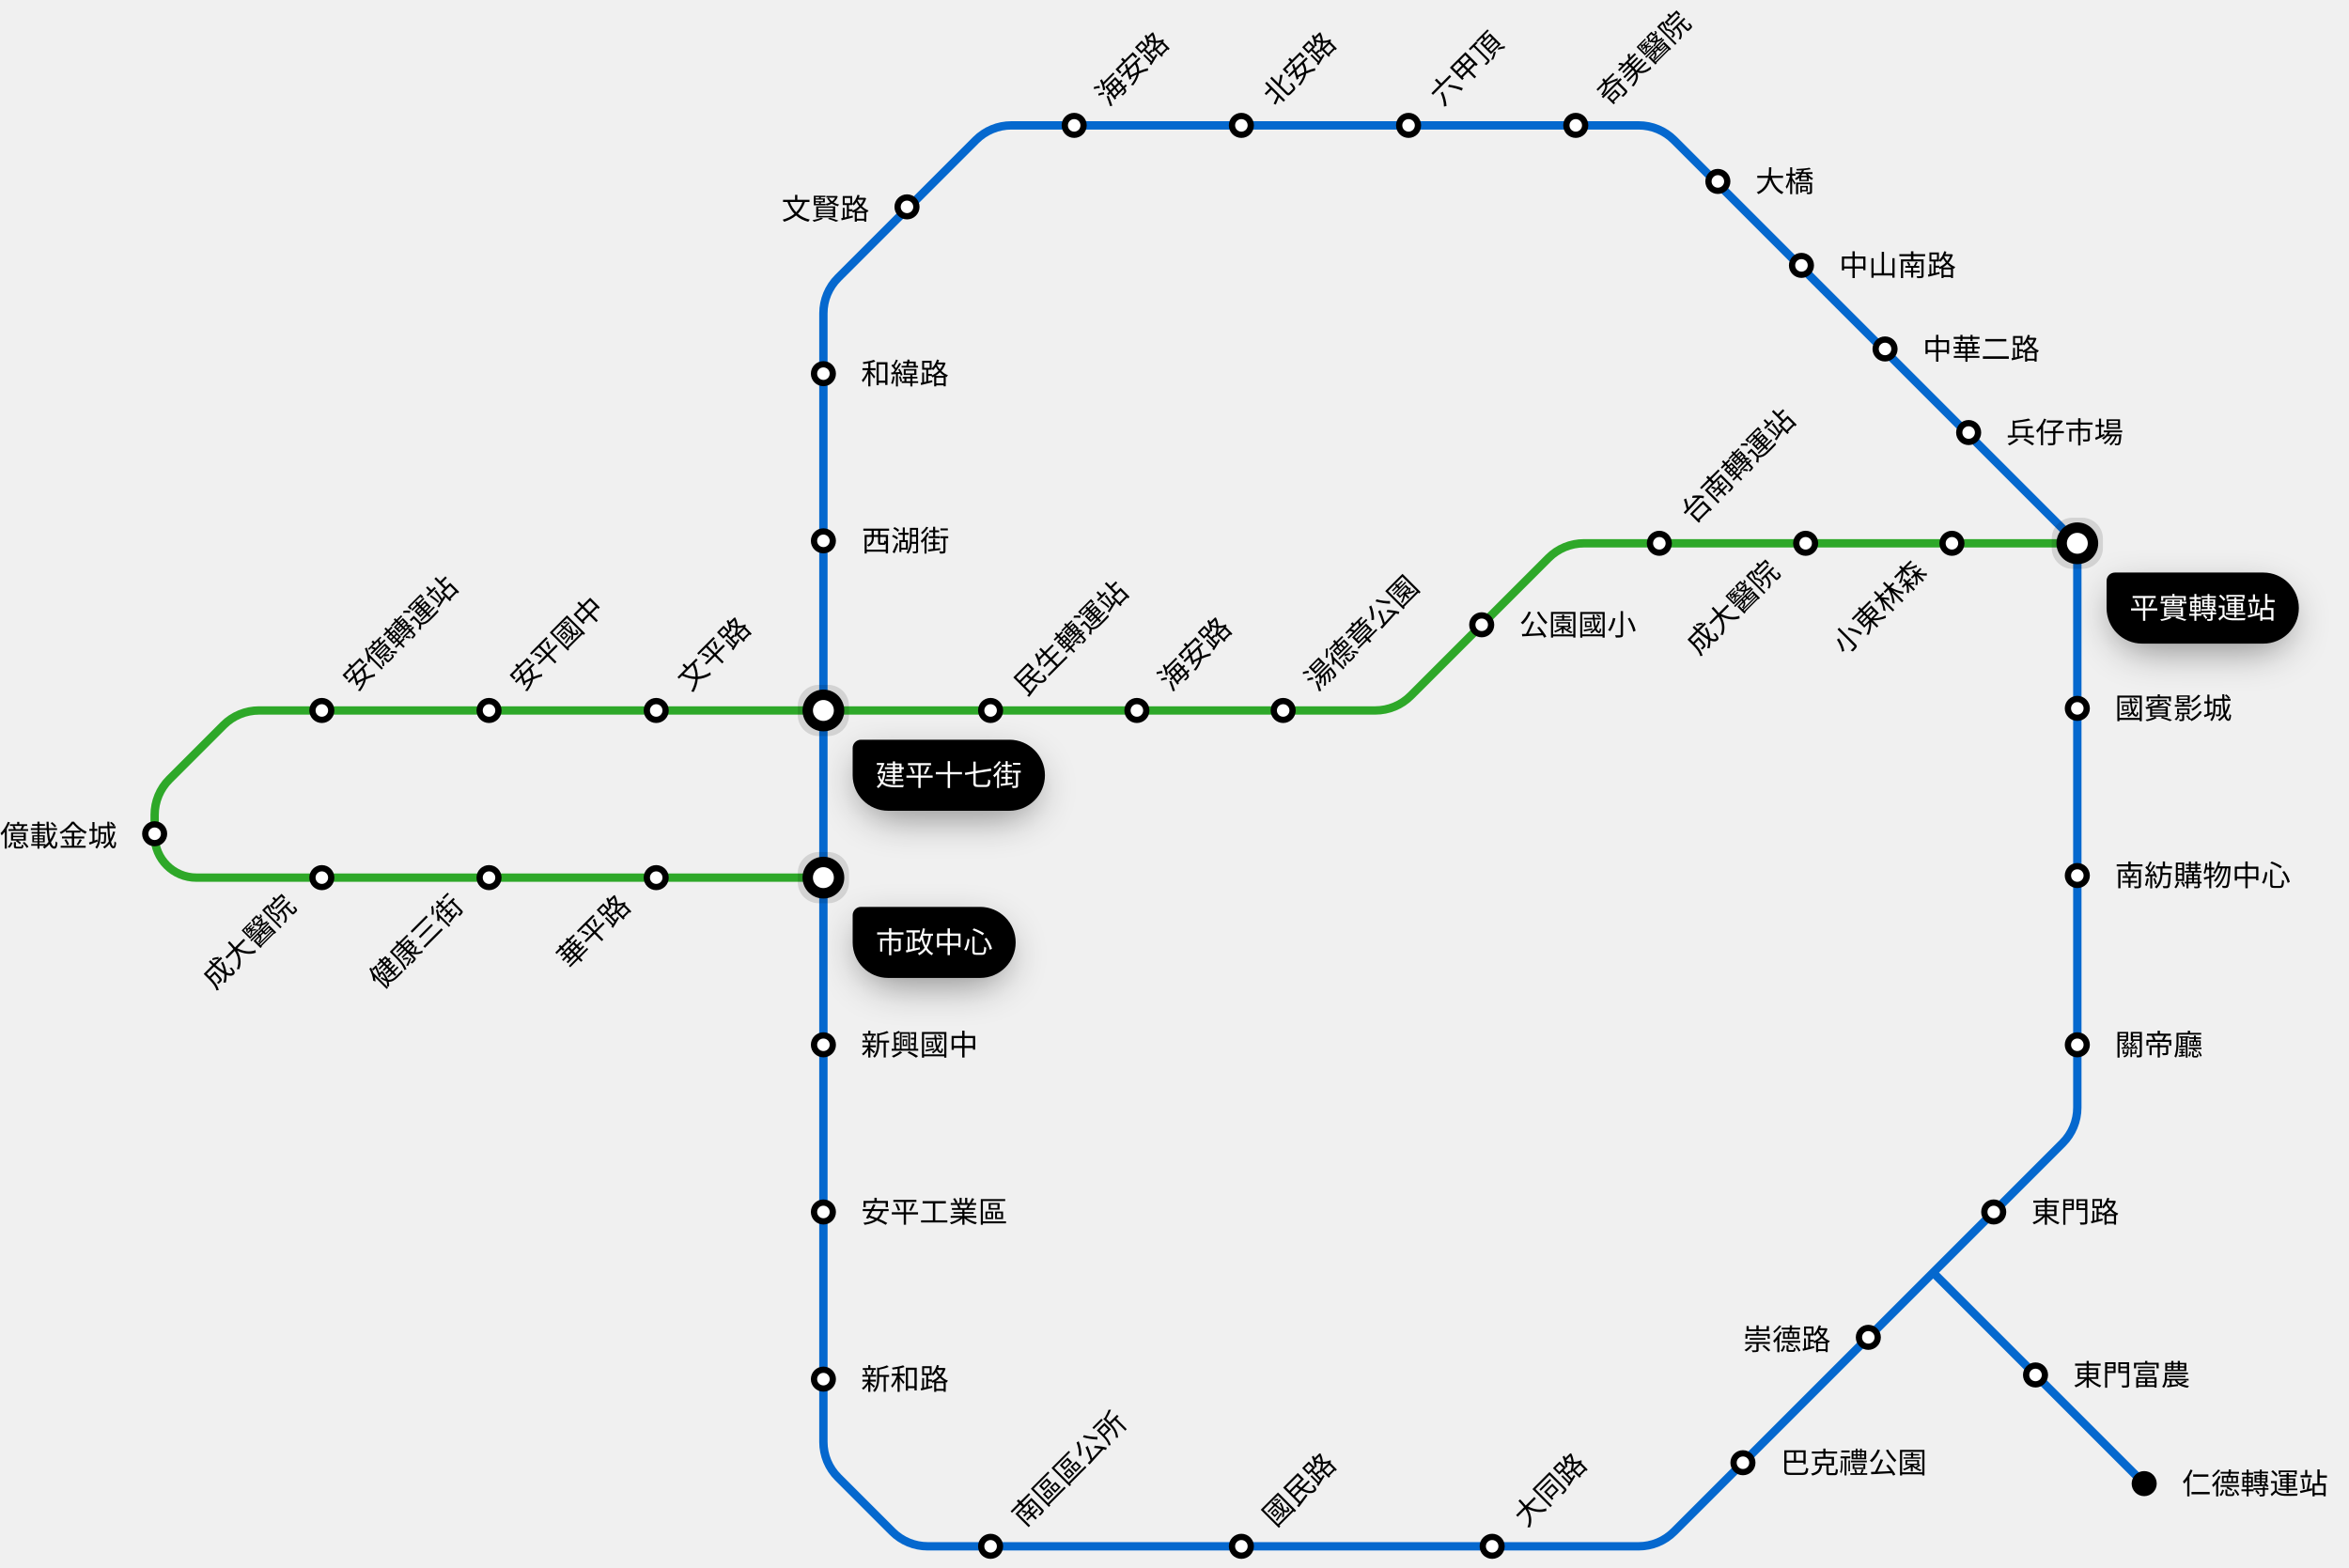
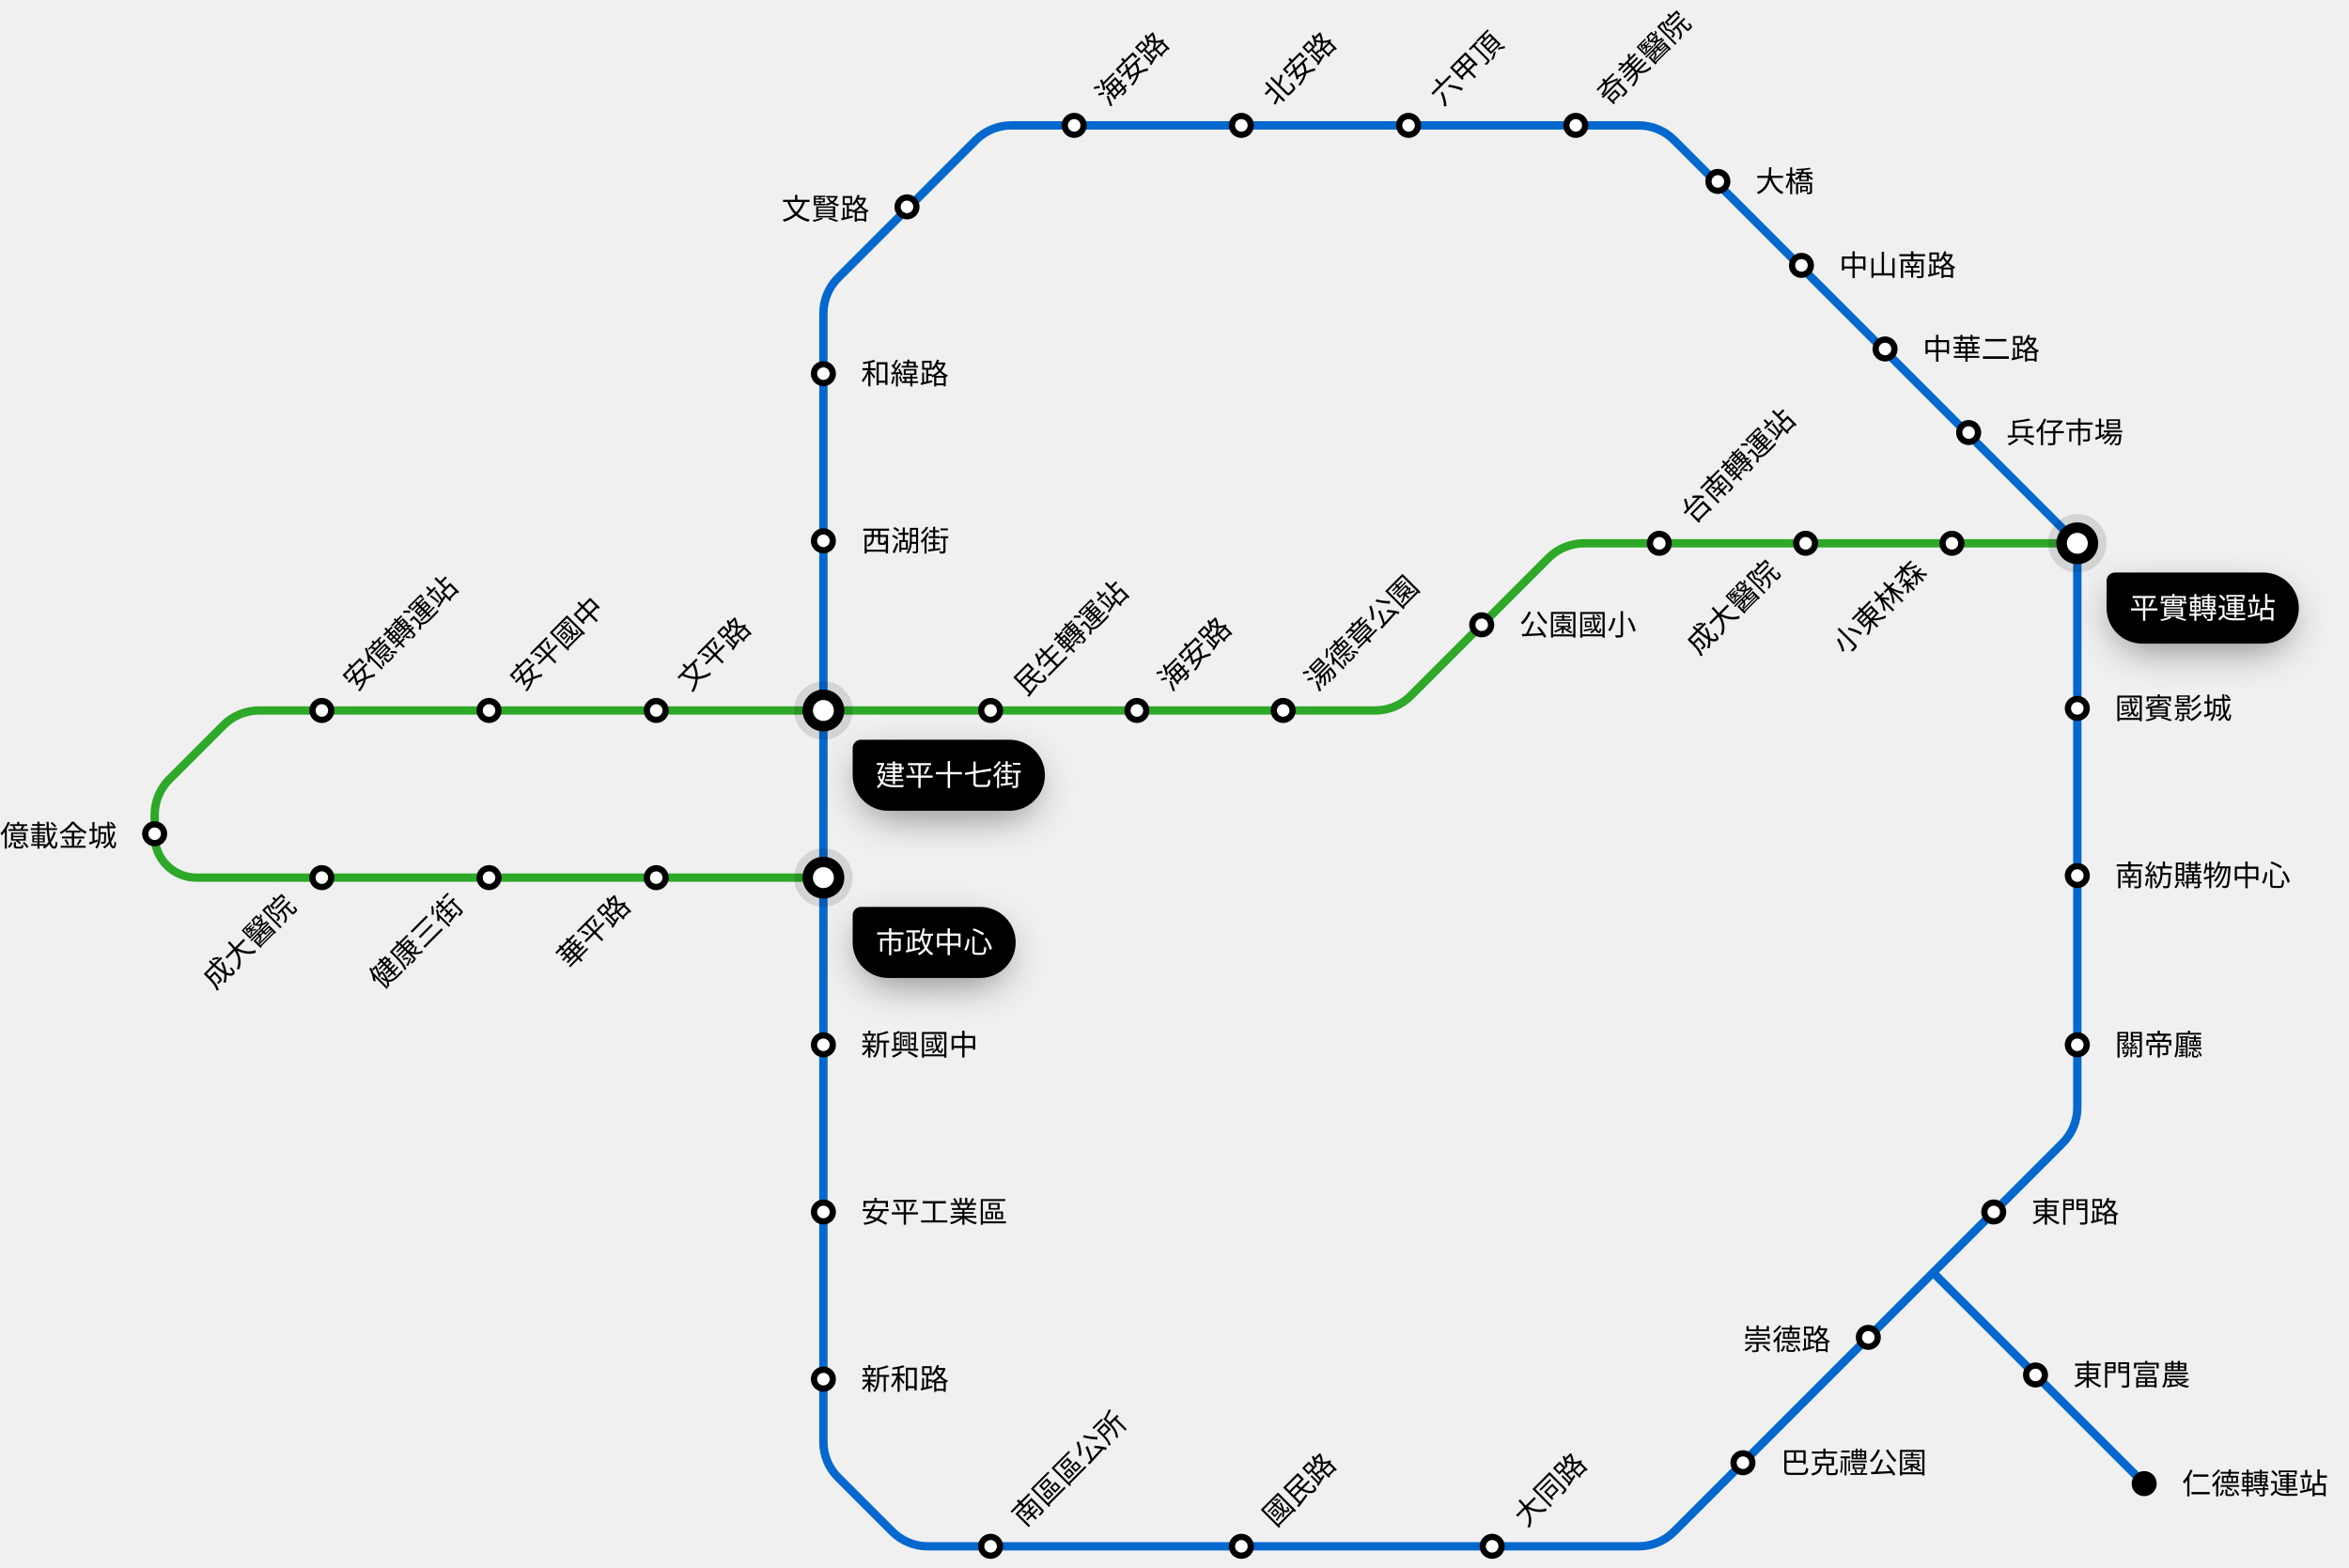
<svg xmlns="http://www.w3.org/2000/svg" xmlns:xlink="http://www.w3.org/1999/xlink" width="562px" height="375px" viewBox="0 0 562 375" version="1.1">
  <defs>
-     <circle id="path-1" cx="7" cy="7" r="5" />
-     <filter x="-30.0%" y="-30.0%" width="160.0%" height="160.0%" filterUnits="objectBoundingBox" id="filter-2">
-       <feMorphology radius="1" operator="dilate" in="SourceAlpha" result="shadowSpreadOuter1" />
-       <feOffset dx="0" dy="0" in="shadowSpreadOuter1" result="shadowOffsetOuter1" />
-       <feComposite in="shadowOffsetOuter1" in2="SourceAlpha" operator="out" result="shadowOffsetOuter1" />
-       <feColorMatrix values="0 0 0 0 0   0 0 0 0 0   0 0 0 0 0  0 0 0 0.123 0" type="matrix" in="shadowOffsetOuter1" />
-     </filter>
-     <path d="M2,0 L30.5,0 C35.194,-8.62351033e-16 39,3.806 39,8.5 C39,13.194 35.194,17 30.5,17 L8.5,17 C3.806,17 5.74900688e-16,13.194 0,8.5 L0,2 C-1.3527075e-16,0.895 0.895,2.02906125e-16 2,0 Z" id="path-3" />
-     <filter x="-26.9%" y="-44.1%" width="153.8%" height="223.5%" filterUnits="objectBoundingBox" id="filter-4">
+     <path d="M2,0 L30.5,0 C35.194,-8.62351033e-16 39,3.806 39,8.5 C39,13.194 35.194,17 30.5,17 L8.5,17 C3.806,17 5.74900688e-16,13.194 0,8.5 L0,2 C-1.3527075e-16,0.895 0.895,2.02906125e-16 2,0 Z" id="path-1" />
+     <filter x="-26.9%" y="-44.1%" width="153.8%" height="223.5%" filterUnits="objectBoundingBox" id="filter-2">
      <feMorphology radius="1.5" operator="erode" in="SourceAlpha" result="shadowSpreadOuter1" />
      <feOffset dx="0" dy="3" in="shadowSpreadOuter1" result="shadowOffsetOuter1" />
      <feGaussianBlur stdDeviation="4.5" in="shadowOffsetOuter1" result="shadowBlurOuter1" />
      <feColorMatrix values="0 0 0 0 0   0 0 0 0 0   0 0 0 0 0  0 0 0 0.432 0" type="matrix" in="shadowBlurOuter1" />
    </filter>
-     <circle id="path-5" cx="7" cy="7" r="5" />
-     <filter x="-30.0%" y="-30.0%" width="160.0%" height="160.0%" filterUnits="objectBoundingBox" id="filter-6">
-       <feMorphology radius="1" operator="dilate" in="SourceAlpha" result="shadowSpreadOuter1" />
-       <feOffset dx="0" dy="0" in="shadowSpreadOuter1" result="shadowOffsetOuter1" />
-       <feComposite in="shadowOffsetOuter1" in2="SourceAlpha" operator="out" result="shadowOffsetOuter1" />
-       <feColorMatrix values="0 0 0 0 0   0 0 0 0 0   0 0 0 0 0  0 0 0 0.123 0" type="matrix" in="shadowOffsetOuter1" />
-     </filter>
-     <path d="M2,0 L37.5,0 C42.194,2.07359346e-15 46,3.806 46,8.5 C46,13.194 42.194,17 37.5,17 L8.5,17 C3.806,17 5.74900688e-16,13.194 0,8.5 L0,2 C-1.3527075e-16,0.895 0.895,2.02906125e-16 2,0 Z" id="path-7" />
-     <filter x="-22.8%" y="-44.1%" width="145.7%" height="223.5%" filterUnits="objectBoundingBox" id="filter-8">
+     <path d="M2,0 L37.5,0 C42.194,2.07359346e-15 46,3.806 46,8.5 C46,13.194 42.194,17 37.5,17 L8.5,17 C3.806,17 5.74900688e-16,13.194 0,8.5 L0,2 C-1.3527075e-16,0.895 0.895,2.02906125e-16 2,0 Z" id="path-3" />
+     <filter x="-22.8%" y="-44.1%" width="145.7%" height="223.5%" filterUnits="objectBoundingBox" id="filter-4">
      <feMorphology radius="1.5" operator="erode" in="SourceAlpha" result="shadowSpreadOuter1" />
      <feOffset dx="0" dy="3" in="shadowSpreadOuter1" result="shadowOffsetOuter1" />
      <feGaussianBlur stdDeviation="4.5" in="shadowOffsetOuter1" result="shadowBlurOuter1" />
      <feColorMatrix values="0 0 0 0 0   0 0 0 0 0   0 0 0 0 0  0 0 0 0.432 0" type="matrix" in="shadowBlurOuter1" />
    </filter>
-     <circle id="path-9" cx="7" cy="7" r="5" />
-     <filter x="-30.0%" y="-30.0%" width="160.0%" height="160.0%" filterUnits="objectBoundingBox" id="filter-10">
-       <feMorphology radius="1" operator="dilate" in="SourceAlpha" result="shadowSpreadOuter1" />
-       <feOffset dx="0" dy="0" in="shadowSpreadOuter1" result="shadowOffsetOuter1" />
-       <feComposite in="shadowOffsetOuter1" in2="SourceAlpha" operator="out" result="shadowOffsetOuter1" />
-       <feColorMatrix values="0 0 0 0 0   0 0 0 0 0   0 0 0 0 0  0 0 0 0.123 0" type="matrix" in="shadowOffsetOuter1" />
-     </filter>
-     <path d="M2,0 L37.5,0 C42.194,2.07359346e-15 46,3.806 46,8.5 C46,13.194 42.194,17 37.5,17 L8.5,17 C3.806,17 5.74900688e-16,13.194 0,8.5 L0,2 C-1.3527075e-16,0.895 0.895,2.02906125e-16 2,0 Z" id="path-11" />
-     <filter x="-22.8%" y="-44.1%" width="145.7%" height="223.5%" filterUnits="objectBoundingBox" id="filter-12">
+     <path d="M2,0 L37.5,0 C42.194,2.07359346e-15 46,3.806 46,8.5 C46,13.194 42.194,17 37.5,17 L8.5,17 C3.806,17 5.74900688e-16,13.194 0,8.5 L0,2 C-1.3527075e-16,0.895 0.895,2.02906125e-16 2,0 Z" id="path-5" />
+     <filter x="-22.8%" y="-44.1%" width="145.7%" height="223.5%" filterUnits="objectBoundingBox" id="filter-6">
      <feMorphology radius="1.5" operator="erode" in="SourceAlpha" result="shadowSpreadOuter1" />
      <feOffset dx="0" dy="3" in="shadowSpreadOuter1" result="shadowOffsetOuter1" />
      <feGaussianBlur stdDeviation="4.5" in="shadowOffsetOuter1" result="shadowBlurOuter1" />
      <feColorMatrix values="0 0 0 0 0   0 0 0 0 0   0 0 0 0 0  0 0 0 0.432 0" type="matrix" in="shadowBlurOuter1" />
    </filter>
  </defs>
  <g id="路網圖" stroke="none" stroke-width="1" fill="none" fill-rule="evenodd">
    <g id="Artboard" transform="translate(-143, -190)">
      <g id="Group" transform="translate(175, 215)">
        <path d="M165,320.029 L165,49.971 C165,46.788 166.264,43.736 168.515,41.485 L201.485,8.515 C203.736,6.264 206.788,5 209.971,5 L360.029,5 C363.212,5 366.264,6.264 368.515,8.515 L461.485,101.485 C463.736,103.736 465,106.788 465,109.971 L465,240.029 C465,243.212 463.736,246.264 461.485,248.515 L429.297,280.703 L429.297,280.703 L368.515,341.485 C366.264,343.736 363.212,345 360.029,345 L189.971,345 C186.788,345 183.736,343.736 181.485,341.485 L168.515,328.515 C166.264,326.264 165,323.212 165,320.029 Z" id="Path" stroke="#0568CE" stroke-width="2" stroke-linecap="round" stroke-linejoin="round" />
        <path d="M465,105 L346.971,105 C343.788,105 340.736,106.264 338.485,108.515 L305.515,141.485 C303.264,143.736 300.212,145 297.029,145 L29.971,145 C26.788,145 23.736,146.264 21.485,148.515 L8.515,161.485 C6.264,163.736 5,166.788 5,169.971 L5,175 C5,180.523 9.477,185 15,185 L165,185 L165,185" id="Path-2" stroke="#2EA829" stroke-width="2" />
        <g transform="translate(158, 178)" id="B1-G1-市政中心">
          <g id="Oval">
-             <use fill="black" fill-opacity="1" filter="url(#filter-2)" xlink:href="#path-1" />
-             <circle stroke="#000000" stroke-width="2.5" stroke-linejoin="square" fill="#FFFFFF" fill-rule="evenodd" cx="7" cy="7" r="3.75" />
+             <circle fill-opacity="0.12" fill="#000000" cx="7" cy="7" r="7" />
+             <circle stroke="#000000" stroke-width="2.5" fill="#FFFFFF" cx="7" cy="7" r="3.75" />
          </g>
          <g id="interchange-station-copy" transform="translate(14, 14)">
+             <g id="Rectangle">
+               <use fill="black" fill-opacity="1" filter="url(#filter-2)" xlink:href="#path-1" />
+               <use fill="#000000" fill-rule="evenodd" xlink:href="#path-1" />
+             </g>
+             <text id="站" font-family="PingFangTC-Semibold, PingFang TC" font-size="7" font-weight="500" fill="#FFFFFF">
+               <tspan x="5.5" y="11">市政中心</tspan>
+             </text>
+           </g>
+         </g>
+         <g transform="translate(158, 138)">
+           <g id="Oval">
+             <circle fill-opacity="0.12" fill="#000000" cx="7" cy="7" r="7" />
+             <circle stroke="#000000" stroke-width="2.5" fill="#FFFFFF" cx="7" cy="7" r="3.75" />
+           </g>
+           <g transform="translate(14, 14)" id="interchange-station-copy">
            <g id="Rectangle">
              <use fill="black" fill-opacity="1" filter="url(#filter-4)" xlink:href="#path-3" />
              <use fill="#000000" fill-rule="evenodd" xlink:href="#path-3" />
-             </g>
-             <text id="站" font-family="PingFangTC-Semibold, PingFang TC" font-size="7" font-weight="500" fill="#FFFFFF">
-               <tspan x="5.5" y="11">市政中心</tspan>
-             </text>
-           </g>
-         </g>
-         <g transform="translate(158, 138)">
-           <g id="Oval">
-             <use fill="black" fill-opacity="1" filter="url(#filter-6)" xlink:href="#path-5" />
-             <circle stroke="#000000" stroke-width="2.5" stroke-linejoin="square" fill="#FFFFFF" fill-rule="evenodd" cx="7" cy="7" r="3.75" />
-           </g>
-           <g transform="translate(14, 14)" id="interchange-station-copy">
-             <g id="Rectangle">
-               <use fill="black" fill-opacity="1" filter="url(#filter-8)" xlink:href="#path-7" />
-               <use fill="#000000" fill-rule="evenodd" xlink:href="#path-7" />
            </g>
            <text id="站" font-family="PingFangTC-Semibold, PingFang TC" font-size="7" font-weight="500" fill="#FFFFFF">
              <tspan x="5.5" y="11">建平十七街</tspan>
            </text>
          </g>
        </g>
        <g transform="translate(200, 140)" id="G10-民生轉運站">
          <g transform="translate(0, -12)">
            <g id="Group" transform="translate(0, 12)" fill="#FFFFFF" stroke="#000000" stroke-width="1.5">
              <g id="Oval">
                <circle cx="5" cy="5" r="2.25" />
              </g>
            </g>
            <g id="Group" transform="translate(7.211418, 0.5)" fill="#000000" font-family="PingFangTC-Semibold, PingFang TC" font-size="7" font-weight="500">
              <g id="regular-station">
                <text id="站" transform="translate(18.12175, -2.045942) rotate(-45) translate(-18.12175, 2.045942) ">
                  <tspan x="-1.045" y="0.454">民生轉運站</tspan>
                </text>
              </g>
            </g>
          </g>
        </g>
        <g transform="translate(200, 340)" id="B23-南區區公所">
          <g id="G10-民生轉運站" transform="translate(0, -12)">
            <g id="Group" transform="translate(0, 12)" fill="#FFFFFF" stroke="#000000" stroke-width="1.5">
              <g id="Oval">
                <circle cx="5" cy="5" r="2.25" />
              </g>
            </g>
            <g id="Group" transform="translate(7.211418, 0.5)" fill="#000000" font-family="PingFangTC-Semibold, PingFang TC" font-size="7" font-weight="500">
              <g id="regular-station">
                <text id="站" transform="translate(16.54594, -2.045942) rotate(-45) translate(-16.54594, 2.045942) ">
                  <tspan x="-0.954" y="0.454">南區區公所</tspan>
                </text>
              </g>
            </g>
          </g>
        </g>
        <g transform="translate(260, 340)" id="B22-國民路">
          <g id="G10-民生轉運站" transform="translate(0, -12)">
            <g id="Group" transform="translate(0, 12)" fill="#FFFFFF" stroke="#000000" stroke-width="1.5">
              <g id="Oval">
                <circle cx="5" cy="5" r="2.25" />
              </g>
            </g>
            <g id="Group" transform="translate(7.211418, 0.5)" fill="#000000" font-family="PingFangTC-Semibold, PingFang TC" font-size="7" font-weight="500">
              <g id="regular-station">
                <text id="站" transform="translate(11.59619, 2.903806) rotate(-45) translate(-11.59619, -2.903806) ">
                  <tspan x="1.096" y="5.404">國民路</tspan>
                </text>
              </g>
            </g>
          </g>
        </g>
        <g transform="translate(320, 340)" id="B21-大同路">
          <g id="G10-民生轉運站" transform="translate(0, -12)">
            <g id="Group" transform="translate(0, 12)" fill="#FFFFFF" stroke="#000000" stroke-width="1.5">
              <g id="Oval">
                <circle cx="5" cy="5" r="2.25" />
              </g>
            </g>
            <g id="Group" transform="translate(7.211418, 0.5)" fill="#000000" font-family="PingFangTC-Semibold, PingFang TC" font-size="7" font-weight="500">
              <g id="regular-station">
                <text id="站" transform="translate(11.59619, 2.903806) rotate(-45) translate(-11.59619, -2.903806) ">
                  <tspan x="1.096" y="5.404">大同路</tspan>
                </text>
              </g>
            </g>
          </g>
        </g>
        <g transform="translate(120, 140)" id="G8-文平路">
          <g id="G10-民生轉運站" transform="translate(0, -12)">
            <g id="Group" transform="translate(0, 12)" fill="#FFFFFF" stroke="#000000" stroke-width="1.5">
              <g id="Oval">
                <circle cx="5" cy="5" r="2.25" />
              </g>
            </g>
            <g id="Group" transform="translate(7.211418, 0.5)" fill="#000000" font-family="PingFangTC-Semibold, PingFang TC" font-size="7" font-weight="500">
              <g id="regular-station">
                <text id="站" transform="translate(11.59619, 2.903806) rotate(-45) translate(-11.59619, -2.903806) ">
                  <tspan x="1.096" y="5.404">文平路</tspan>
                </text>
              </g>
            </g>
          </g>
        </g>
        <g transform="translate(80, 140)" id="G7-安平國中">
          <g id="G10-民生轉運站" transform="translate(0, -12)">
            <g id="Group" transform="translate(0, 12)" fill="#FFFFFF" stroke="#000000" stroke-width="1.5">
              <g id="Oval">
                <circle cx="5" cy="5" r="2.25" />
              </g>
            </g>
            <g id="Group" transform="translate(7.211418, 0.5)" fill="#000000" font-family="PingFangTC-Semibold, PingFang TC" font-size="7" font-weight="500">
              <g id="regular-station">
                <text id="站" transform="translate(14.07107, 0.428932) rotate(-45) translate(-14.07107, -0.428932) ">
                  <tspan x="0.071" y="2.929">安平國中</tspan>
                </text>
              </g>
            </g>
          </g>
        </g>
        <g transform="translate(40, 140)" id="G6-安億轉運站">
          <g id="G10-民生轉運站" transform="translate(0, -12)">
            <g id="Group" transform="translate(0, 12)" fill="#FFFFFF" stroke="#000000" stroke-width="1.5">
              <g id="Oval">
                <circle cx="5" cy="5" r="2.25" />
              </g>
            </g>
            <g id="Group" transform="translate(7.211418, 0.5)" fill="#000000" font-family="PingFangTC-Semibold, PingFang TC" font-size="7" font-weight="500">
              <g id="regular-station">
                <text id="站" transform="translate(16.54594, -2.045942) rotate(-45) translate(-16.54594, 2.045942) ">
                  <tspan x="-0.954" y="0.454">安億轉運站</tspan>
                </text>
              </g>
            </g>
          </g>
        </g>
        <g transform="translate(235, 140)" id="G11-海安路">
          <g id="G10-民生轉運站" transform="translate(0, -12)">
            <g id="Group" transform="translate(0, 12)" fill="#FFFFFF" stroke="#000000" stroke-width="1.5">
              <g id="Oval">
                <circle cx="5" cy="5" r="2.25" />
              </g>
            </g>
            <g id="Group" transform="translate(7.211418, 0.5)" fill="#000000" font-family="PingFangTC-Semibold, PingFang TC" font-size="7" font-weight="500">
              <g id="regular-station">
                <text id="站" transform="translate(11.59619, 2.903806) rotate(-45) translate(-11.59619, -2.903806) ">
                  <tspan x="1.096" y="5.404">海安路</tspan>
                </text>
              </g>
            </g>
          </g>
        </g>
        <g transform="translate(270, 140)" id="G12-湯德章公園">
          <g id="G10-民生轉運站" transform="translate(0, -12)">
            <g id="Group" transform="translate(0, 12)" fill="#FFFFFF" stroke="#000000" stroke-width="1.5">
              <g id="Oval">
                <circle cx="5" cy="5" r="2.25" />
              </g>
            </g>
            <g id="Group" transform="translate(7.211418, 0.5)" fill="#000000" font-family="PingFangTC-Semibold, PingFang TC" font-size="7" font-weight="500">
              <g id="regular-station">
                <text id="站" transform="translate(16.54594, -2.045942) rotate(-45) translate(-16.54594, 2.045942) ">
                  <tspan x="-0.954" y="0.454">湯德章公園</tspan>
                </text>
              </g>
            </g>
          </g>
        </g>
        <g transform="translate(160, 99.4099)" id="B3-西湖街">
          <g transform="translate(0, -3)">
            <g id="Group" transform="translate(0, 3)" fill="#FFFFFF" stroke="#000000" stroke-width="1.5">
              <g id="Oval">
                <circle cx="5" cy="5" r="2.25" />
              </g>
            </g>
            <g id="Group" transform="translate(12, 0.5)" fill="#000000" font-family="PingFangTC-Semibold, PingFang TC" font-size="7" font-weight="500">
              <g id="regular-station">
                <text id="站">
                  <tspan x="2.143" y="10">西湖街</tspan>
                </text>
              </g>
            </g>
          </g>
        </g>
        <g transform="translate(160, 220)" id="B26-新興國中">
          <g id="B3-西湖街" transform="translate(0, -3)">
            <g id="Group" transform="translate(0, 3)" fill="#FFFFFF" stroke="#000000" stroke-width="1.5">
              <g id="Oval">
                <circle cx="5" cy="5" r="2.25" />
              </g>
            </g>
            <g id="Group" transform="translate(12, 0.5)" fill="#000000" font-family="PingFangTC-Semibold, PingFang TC" font-size="7" font-weight="500">
              <g id="regular-station">
                <text id="站">
                  <tspan x="2" y="10">新興國中</tspan>
                </text>
              </g>
            </g>
          </g>
        </g>
        <g transform="translate(160, 260)" id="B25-安平工業區">
          <g id="B3-西湖街" transform="translate(0, -3)">
            <g id="Group" transform="translate(0, 3)" fill="#FFFFFF" stroke="#000000" stroke-width="1.5">
              <g id="Oval">
                <circle cx="5" cy="5" r="2.25" />
              </g>
            </g>
            <g id="Group" transform="translate(12, 0.5)" fill="#000000" font-family="PingFangTC-Semibold, PingFang TC" font-size="7" font-weight="500">
              <g id="regular-station">
                <text id="站">
                  <tspan x="2" y="10">安平工業區</tspan>
                </text>
              </g>
            </g>
          </g>
        </g>
        <g transform="translate(160, 300)" id="B24-新和路">
          <g id="B3-西湖街" transform="translate(0, -3)">
            <g id="Group" transform="translate(0, 3)" fill="#FFFFFF" stroke="#000000" stroke-width="1.5">
              <g id="Oval">
                <circle cx="5" cy="5" r="2.25" />
              </g>
            </g>
            <g id="Group" transform="translate(12, 0.5)" fill="#000000" font-family="PingFangTC-Semibold, PingFang TC" font-size="7" font-weight="500">
              <g id="regular-station">
                <text id="站">
                  <tspan x="2" y="10">新和路</tspan>
                </text>
              </g>
            </g>
          </g>
        </g>
        <g transform="translate(160, 59.4099)" id="B4-和緯路">
          <g id="B3-西湖街" transform="translate(0, -3)">
            <g id="Group" transform="translate(0, 3)" fill="#FFFFFF" stroke="#000000" stroke-width="1.5">
              <g id="Oval">
                <circle cx="5" cy="5" r="2.25" />
              </g>
            </g>
            <g id="Group" transform="translate(12, 0.5)" fill="#000000" font-family="PingFangTC-Semibold, PingFang TC" font-size="7" font-weight="500">
              <g id="regular-station">
                <text id="站">
                  <tspan x="2" y="10">和緯路</tspan>
                </text>
              </g>
            </g>
          </g>
        </g>
        <g transform="translate(180, 19.5)" id="B5-文賢路">
          <g id="Group" fill="#FFFFFF" stroke="#000000" stroke-width="1.5">
            <g id="Oval">
              <circle cx="5" cy="5" r="2.25" />
            </g>
          </g>
          <g id="Group" transform="translate(-30, -2)" fill="#000000" font-family="PingFangTC-Semibold, PingFang TC" font-size="7" font-weight="500">
            <g id="regular-label_-90">
              <text id="站">
                <tspan x="5" y="10">文賢路</tspan>
              </text>
            </g>
          </g>
        </g>
        <g transform="translate(410, 290)" id="B5-文賢路">
          <g id="Group" fill="#FFFFFF" stroke="#000000" stroke-width="1.5">
            <g id="Oval">
              <circle cx="5" cy="5" r="2.25" />
            </g>
          </g>
          <g id="Group" transform="translate(-30, -2)" fill="#000000" font-family="PingFangTC-Semibold, PingFang TC" font-size="7" font-weight="500">
            <g id="regular-label_-90">
              <text id="站">
                <tspan x="5" y="10">崇德路</tspan>
              </text>
            </g>
          </g>
        </g>
        <g transform="translate(0, 169.5)" id="G5-億載金城">
          <g id="Group" fill="#FFFFFF" stroke="#000000" stroke-width="1.5">
            <g id="Oval">
              <circle cx="5" cy="5" r="2.25" />
            </g>
          </g>
          <g id="Group" transform="translate(-37, -2)" fill="#000000" font-family="PingFangTC-Semibold, PingFang TC" font-size="7" font-weight="500">
            <g id="regular-label_-90">
              <text id="站">
                <tspan x="5" y="10">億載金城</tspan>
              </text>
            </g>
          </g>
        </g>
        <g transform="translate(220, 0)" id="G11-海安路">
          <g id="G10-民生轉運站" transform="translate(0, -12)">
            <g id="Group" transform="translate(0, 12)" fill="#FFFFFF" stroke="#000000" stroke-width="1.5">
              <g id="Oval">
                <circle cx="5" cy="5" r="2.25" />
              </g>
            </g>
            <g id="Group" transform="translate(7.211418, 0.5)" fill="#000000" font-family="PingFangTC-Semibold, PingFang TC" font-size="7" font-weight="500">
              <g id="regular-station">
                <text id="站" transform="translate(11.59619, 2.903806) rotate(-45) translate(-11.59619, -2.903806) ">
                  <tspan x="1.096" y="5.404">海安路</tspan>
                </text>
              </g>
            </g>
          </g>
        </g>
        <g transform="translate(260, 0)" id="B7-北安路">
          <g id="G10-民生轉運站" transform="translate(0, -12)">
            <g id="Group" transform="translate(0, 12)" fill="#FFFFFF" stroke="#000000" stroke-width="1.5">
              <g id="Oval">
                <circle cx="5" cy="5" r="2.25" />
              </g>
            </g>
            <g id="Group" transform="translate(7.211418, 0.5)" fill="#000000" font-family="PingFangTC-Semibold, PingFang TC" font-size="7" font-weight="500">
              <g id="regular-station">
                <text id="站" transform="translate(11.59619, 2.903806) rotate(-45) translate(-11.59619, -2.903806) ">
                  <tspan x="1.096" y="5.404">北安路</tspan>
                </text>
              </g>
            </g>
          </g>
        </g>
        <g transform="translate(300, 0)" id="B8-六甲頂">
          <g id="G10-民生轉運站" transform="translate(0, -12)">
            <g id="Group" transform="translate(0, 12)" fill="#FFFFFF" stroke="#000000" stroke-width="1.5">
              <g id="Oval">
                <circle cx="5" cy="5" r="2.25" />
              </g>
            </g>
            <g id="Group" transform="translate(7.211418, 0.5)" fill="#000000" font-family="PingFangTC-Semibold, PingFang TC" font-size="7" font-weight="500">
              <g id="regular-station">
                <text id="站" transform="translate(11.59619, 2.903806) rotate(-45) translate(-11.59619, -2.903806) ">
                  <tspan x="1.096" y="5.404">六甲頂</tspan>
                </text>
              </g>
            </g>
          </g>
        </g>
        <g transform="translate(340, 0)" id="B9-奇美醫院">
          <g id="G10-民生轉運站" transform="translate(0, -12)">
            <g id="Group" transform="translate(0, 12)" fill="#FFFFFF" stroke="#000000" stroke-width="1.5">
              <g id="Oval">
                <circle cx="5" cy="5" r="2.25" />
              </g>
            </g>
            <g id="Group" transform="translate(7.211418, 0.5)" fill="#000000" font-family="PingFangTC-Semibold, PingFang TC" font-size="7" font-weight="500">
              <g id="regular-station">
                <text id="站" transform="translate(14.07107, 0.428932) rotate(-45) translate(-14.07107, -0.428932) ">
                  <tspan x="0.071" y="2.929">奇美醫院</tspan>
                </text>
              </g>
            </g>
          </g>
        </g>
        <g transform="translate(374, 13.4099)" id="B10-大橋">
          <g id="B3-西湖街" transform="translate(0, -3)">
            <g id="Group" transform="translate(0, 3)" fill="#FFFFFF" stroke="#000000" stroke-width="1.5">
              <g id="Oval">
                <circle cx="5" cy="5" r="2.25" />
              </g>
            </g>
            <g id="Group" transform="translate(12, 0.5)" fill="#000000" font-family="PingFangTC-Semibold, PingFang TC" font-size="7" font-weight="500">
              <g id="regular-station">
                <text id="站">
                  <tspan x="2" y="10">大橋</tspan>
                </text>
              </g>
            </g>
          </g>
        </g>
        <g transform="translate(394, 33.5)" id="B11-中山南路">
          <g id="B3-西湖街" transform="translate(0, -3)">
            <g id="Group" transform="translate(0, 3)" fill="#FFFFFF" stroke="#000000" stroke-width="1.5">
              <g id="Oval">
                <circle cx="5" cy="5" r="2.25" />
              </g>
            </g>
            <g id="Group" transform="translate(12, 0.5)" fill="#000000" font-family="PingFangTC-Semibold, PingFang TC" font-size="7" font-weight="500">
              <g id="regular-station">
                <text id="站">
                  <tspan x="2" y="10">中山南路</tspan>
                </text>
              </g>
            </g>
          </g>
        </g>
        <g transform="translate(317.5, 119.5)" id="G13-公園國小">
          <g id="B3-西湖街" transform="translate(0, -3)">
            <g id="Group" transform="translate(0, 3)" fill="#FFFFFF" stroke="#000000" stroke-width="1.5">
              <g id="Oval">
                <circle cx="5" cy="5" r="2.25" />
              </g>
            </g>
            <g id="Group" transform="translate(12, 0.5)" fill="#000000" font-family="PingFangTC-Semibold, PingFang TC" font-size="7" font-weight="500">
              <g id="regular-station">
                <text id="站">
                  <tspan x="2" y="10">公園國小</tspan>
                </text>
              </g>
            </g>
          </g>
        </g>
        <g transform="translate(414, 53.5)" id="B12-中華二路">
          <g id="B3-西湖街" transform="translate(0, -3)">
            <g id="Group" transform="translate(0, 3)" fill="#FFFFFF" stroke="#000000" stroke-width="1.5">
              <g id="Oval">
                <circle cx="5" cy="5" r="2.25" />
              </g>
            </g>
            <g id="Group" transform="translate(12, 0.5)" fill="#000000" font-family="PingFangTC-Semibold, PingFang TC" font-size="7" font-weight="500">
              <g id="regular-station">
                <text id="站">
                  <tspan x="2" y="10">中華二路</tspan>
                </text>
              </g>
            </g>
          </g>
        </g>
        <g transform="translate(434, 73.5)" id="B13-兵仔市場">
          <g id="B3-西湖街" transform="translate(0, -3)">
            <g id="Group" transform="translate(0, 3)" fill="#FFFFFF" stroke="#000000" stroke-width="1.5">
              <g id="Oval">
                <circle cx="5" cy="5" r="2.25" />
              </g>
            </g>
            <g id="Group" transform="translate(12, 0.5)" fill="#000000" font-family="PingFangTC-Semibold, PingFang TC" font-size="7" font-weight="500">
              <g id="regular-station">
                <text id="站">
                  <tspan x="2" y="10">兵仔市場</tspan>
                </text>
              </g>
            </g>
          </g>
        </g>
        <g transform="translate(460, 139.5)" id="B15-國賓影城">
          <g id="B3-西湖街" transform="translate(0, -3)">
            <g id="Group" transform="translate(0, 3)" fill="#FFFFFF" stroke="#000000" stroke-width="1.5">
              <g id="Oval">
                <circle cx="5" cy="5" r="2.25" />
              </g>
            </g>
            <g id="Group" transform="translate(12, 0.5)" fill="#000000" font-family="PingFangTC-Semibold, PingFang TC" font-size="7" font-weight="500">
              <g id="regular-station">
                <text id="站">
                  <tspan x="2" y="10">國賓影城</tspan>
                </text>
              </g>
            </g>
          </g>
        </g>
        <g transform="translate(460, 179.5)" id="B16-南紡購物中心">
          <g id="B3-西湖街" transform="translate(0, -3)">
            <g id="Group" transform="translate(0, 3)" fill="#FFFFFF" stroke="#000000" stroke-width="1.5">
              <g id="Oval">
                <circle cx="5" cy="5" r="2.25" />
              </g>
            </g>
            <g id="Group" transform="translate(12, 0.5)" fill="#000000" font-family="PingFangTC-Semibold, PingFang TC" font-size="7" font-weight="500">
              <g id="regular-station">
                <text id="站">
                  <tspan x="2" y="10">南紡購物中心</tspan>
                </text>
              </g>
            </g>
          </g>
        </g>
        <g transform="translate(460, 220)" id="B17-關帝廳">
          <g id="B3-西湖街" transform="translate(0, -3)">
            <g id="Group" transform="translate(0, 3)" fill="#FFFFFF" stroke="#000000" stroke-width="1.5">
              <g id="Oval">
                <circle cx="5" cy="5" r="2.25" />
              </g>
            </g>
            <g id="Group" transform="translate(12, 0.5)" fill="#000000" font-family="PingFangTC-Semibold, PingFang TC" font-size="7" font-weight="500">
              <g id="regular-station">
                <text id="站">
                  <tspan x="2" y="10">關帝廳</tspan>
                </text>
              </g>
            </g>
          </g>
        </g>
        <g transform="translate(440, 260)" id="B18-東門路">
          <g id="B3-西湖街" transform="translate(0, -3)">
            <g id="Group" transform="translate(0, 3)" fill="#FFFFFF" stroke="#000000" stroke-width="1.5">
              <g id="Oval">
                <circle cx="5" cy="5" r="2.25" />
              </g>
            </g>
            <g id="Group" transform="translate(12, 0.5)" fill="#000000" font-family="PingFangTC-Semibold, PingFang TC" font-size="7" font-weight="500">
              <g id="regular-station">
                <text id="站">
                  <tspan x="2" y="10">東門路</tspan>
                </text>
              </g>
            </g>
          </g>
        </g>
        <g transform="translate(380, 320)" id="B28-巴克禮公園">
          <g id="B3-西湖街" transform="translate(0, -3)">
            <g id="Group" transform="translate(0, 3)" fill="#FFFFFF" stroke="#000000" stroke-width="1.5">
              <g id="Oval">
                <circle cx="5" cy="5" r="2.25" />
              </g>
            </g>
            <g id="Group" transform="translate(12, 0.5)" fill="#000000" font-family="PingFangTC-Semibold, PingFang TC" font-size="7" font-weight="500">
              <g id="regular-station">
                <text id="站">
                  <tspan x="2" y="10">巴克禮公園</tspan>
                </text>
              </g>
            </g>
          </g>
        </g>
        <g transform="translate(360, 100)" id="G14-台南轉運站">
          <g id="G10-民生轉運站" transform="translate(0, -12)">
            <g id="Group" transform="translate(0, 12)" fill="#FFFFFF" stroke="#000000" stroke-width="1.5">
              <g id="Oval">
                <circle cx="5" cy="5" r="2.25" />
              </g>
            </g>
            <g id="Group" transform="translate(7.211418, 0.5)" fill="#000000" font-family="PingFangTC-Semibold, PingFang TC" font-size="7" font-weight="500">
              <g id="regular-station">
                <text id="站" transform="translate(16.54594, -2.045942) rotate(-45) translate(-16.54594, 2.045942) ">
                  <tspan x="-0.954" y="0.454">台南轉運站</tspan>
                </text>
              </g>
            </g>
          </g>
        </g>
        <g transform="translate(395, 100)" id="G15-成大醫院">
          <g id="Group" fill="#FFFFFF" stroke="#000000" stroke-width="1.5">
            <g id="Oval">
              <circle cx="5" cy="5" r="2.25" />
            </g>
          </g>
          <g id="Group" transform="translate(-17.21, 6.5)" fill="#000000" font-family="PingFangTC-Semibold, PingFang TC" font-size="7" font-weight="500">
            <g id="regular-label_-45">
              <text id="站" transform="translate(4.751562, 13.81789) rotate(-45) translate(-4.751562, -13.81789) ">
                <tspan x="-9.248" y="16.318">成大醫院</tspan>
              </text>
            </g>
          </g>
        </g>
        <g transform="translate(40, 180)" id="G15-成大醫院">
          <g id="Group" fill="#FFFFFF" stroke="#000000" stroke-width="1.5">
            <g id="Oval">
              <circle cx="5" cy="5" r="2.25" />
            </g>
          </g>
          <g id="Group" transform="translate(-17.21, 6.5)" fill="#000000" font-family="PingFangTC-Semibold, PingFang TC" font-size="7" font-weight="500">
            <g id="regular-label_-45">
              <text id="站" transform="translate(4.751562, 13.81789) rotate(-45) translate(-4.751562, -13.81789) ">
                <tspan x="-9.248" y="16.318">成大醫院</tspan>
              </text>
            </g>
          </g>
        </g>
        <g transform="translate(80, 180)" id="G7-健康三街">
          <g id="Group" fill="#FFFFFF" stroke="#000000" stroke-width="1.5">
            <g id="Oval">
              <circle cx="5" cy="5" r="2.25" />
            </g>
          </g>
          <g id="Group" transform="translate(-17.21, 6.5)" fill="#000000" font-family="PingFangTC-Semibold, PingFang TC" font-size="7" font-weight="500">
            <g id="regular-label_-45">
              <text id="站" transform="translate(4.751562, 13.81789) rotate(-45) translate(-4.751562, -13.81789) ">
                <tspan x="-9.248" y="16.318">健康三街</tspan>
              </text>
            </g>
          </g>
        </g>
        <g transform="translate(120, 180)" id="G2-華平路">
          <g id="Group" fill="#FFFFFF" stroke="#000000" stroke-width="1.5">
            <g id="Oval">
              <circle cx="5" cy="5" r="2.25" />
            </g>
          </g>
          <g id="Group" transform="translate(-17.21, 6.5)" fill="#000000" font-family="PingFangTC-Semibold, PingFang TC" font-size="7" font-weight="500">
            <g id="regular-label_-45">
              <text id="站" transform="translate(7.226435, 11.34301) rotate(-45) translate(-7.226435, -11.34301) ">
                <tspan x="-3.274" y="13.843">華平路</tspan>
              </text>
            </g>
          </g>
        </g>
        <g transform="translate(430, 100)" id="G16-小東林森">
          <g id="Group" fill="#FFFFFF" stroke="#000000" stroke-width="1.5">
            <g id="Oval">
              <circle cx="5" cy="5" r="2.25" />
            </g>
          </g>
          <g id="Group" transform="translate(-17.21, 6.5)" fill="#000000" font-family="PingFangTC-Semibold, PingFang TC" font-size="7" font-weight="500">
            <g id="regular-label_-45">
              <text id="站" transform="translate(4.751562, 13.81789) rotate(-45) translate(-4.751562, -13.81789) ">
                <tspan x="-9.248" y="16.318">小東林森</tspan>
              </text>
            </g>
          </g>
        </g>
        <g transform="translate(458, 98)" id="G17-B14-平實轉運站">
          <g id="Oval">
-             <use fill="black" fill-opacity="1" filter="url(#filter-10)" xlink:href="#path-9" />
-             <circle stroke="#000000" stroke-width="2.5" stroke-linejoin="square" fill="#FFFFFF" fill-rule="evenodd" cx="7" cy="7" r="3.75" />
+             <circle fill-opacity="0.12" fill="#000000" cx="7" cy="7" r="7" />
+             <circle stroke="#000000" stroke-width="2.5" fill="#FFFFFF" cx="7" cy="7" r="3.75" />
          </g>
          <g id="interchange-station-copy" transform="translate(14, 14)">
            <g id="Rectangle">
-               <use fill="black" fill-opacity="1" filter="url(#filter-12)" xlink:href="#path-11" />
-               <use fill="#000000" fill-rule="evenodd" xlink:href="#path-11" />
+               <use fill="black" fill-opacity="1" filter="url(#filter-6)" xlink:href="#path-5" />
+               <use fill="#000000" fill-rule="evenodd" xlink:href="#path-5" />
            </g>
            <text id="站" font-family="PingFangTC-Semibold, PingFang TC" font-size="7" font-weight="500" fill="#FFFFFF">
              <tspan x="5.5" y="11">平實轉運站</tspan>
            </text>
          </g>
        </g>
        <line x1="481" y1="330" x2="431" y2="280" id="Path-3" stroke="#0568CE" stroke-width="2" stroke-linecap="round" stroke-linejoin="round" />
        <g transform="translate(476, 325)" fill="#000000" id="B18-東門路-Copy">
          <g id="B3-西湖街" transform="translate(0, -3)">
            <g id="Group" transform="translate(0, 3)" stroke="#000000" stroke-width="1.5">
              <g id="Oval">
                <circle cx="5" cy="5" r="2.25" />
              </g>
            </g>
            <g id="Group" transform="translate(12, 0.5)" font-family="PingFangTC-Semibold, PingFang TC" font-size="7" font-weight="500">
              <g id="regular-station">
                <text id="站">
                  <tspan x="2" y="10">仁德轉運站</tspan>
                </text>
              </g>
            </g>
          </g>
        </g>
        <g transform="translate(450, 299)" id="B27-東門富農">
          <g id="B3-西湖街" transform="translate(0, -3)">
            <g id="Group" transform="translate(0, 3)" fill="#FFFFFF" stroke="#000000" stroke-width="1.5">
              <g id="Oval">
                <circle cx="5" cy="5" r="2.25" />
              </g>
            </g>
            <g id="Group" transform="translate(12, 0.5)" fill="#000000" font-family="PingFangTC-Semibold, PingFang TC" font-size="7" font-weight="500">
              <g id="regular-station">
                <text id="站">
                  <tspan x="2" y="10">東門富農</tspan>
                </text>
              </g>
            </g>
          </g>
        </g>
      </g>
    </g>
  </g>
</svg>
